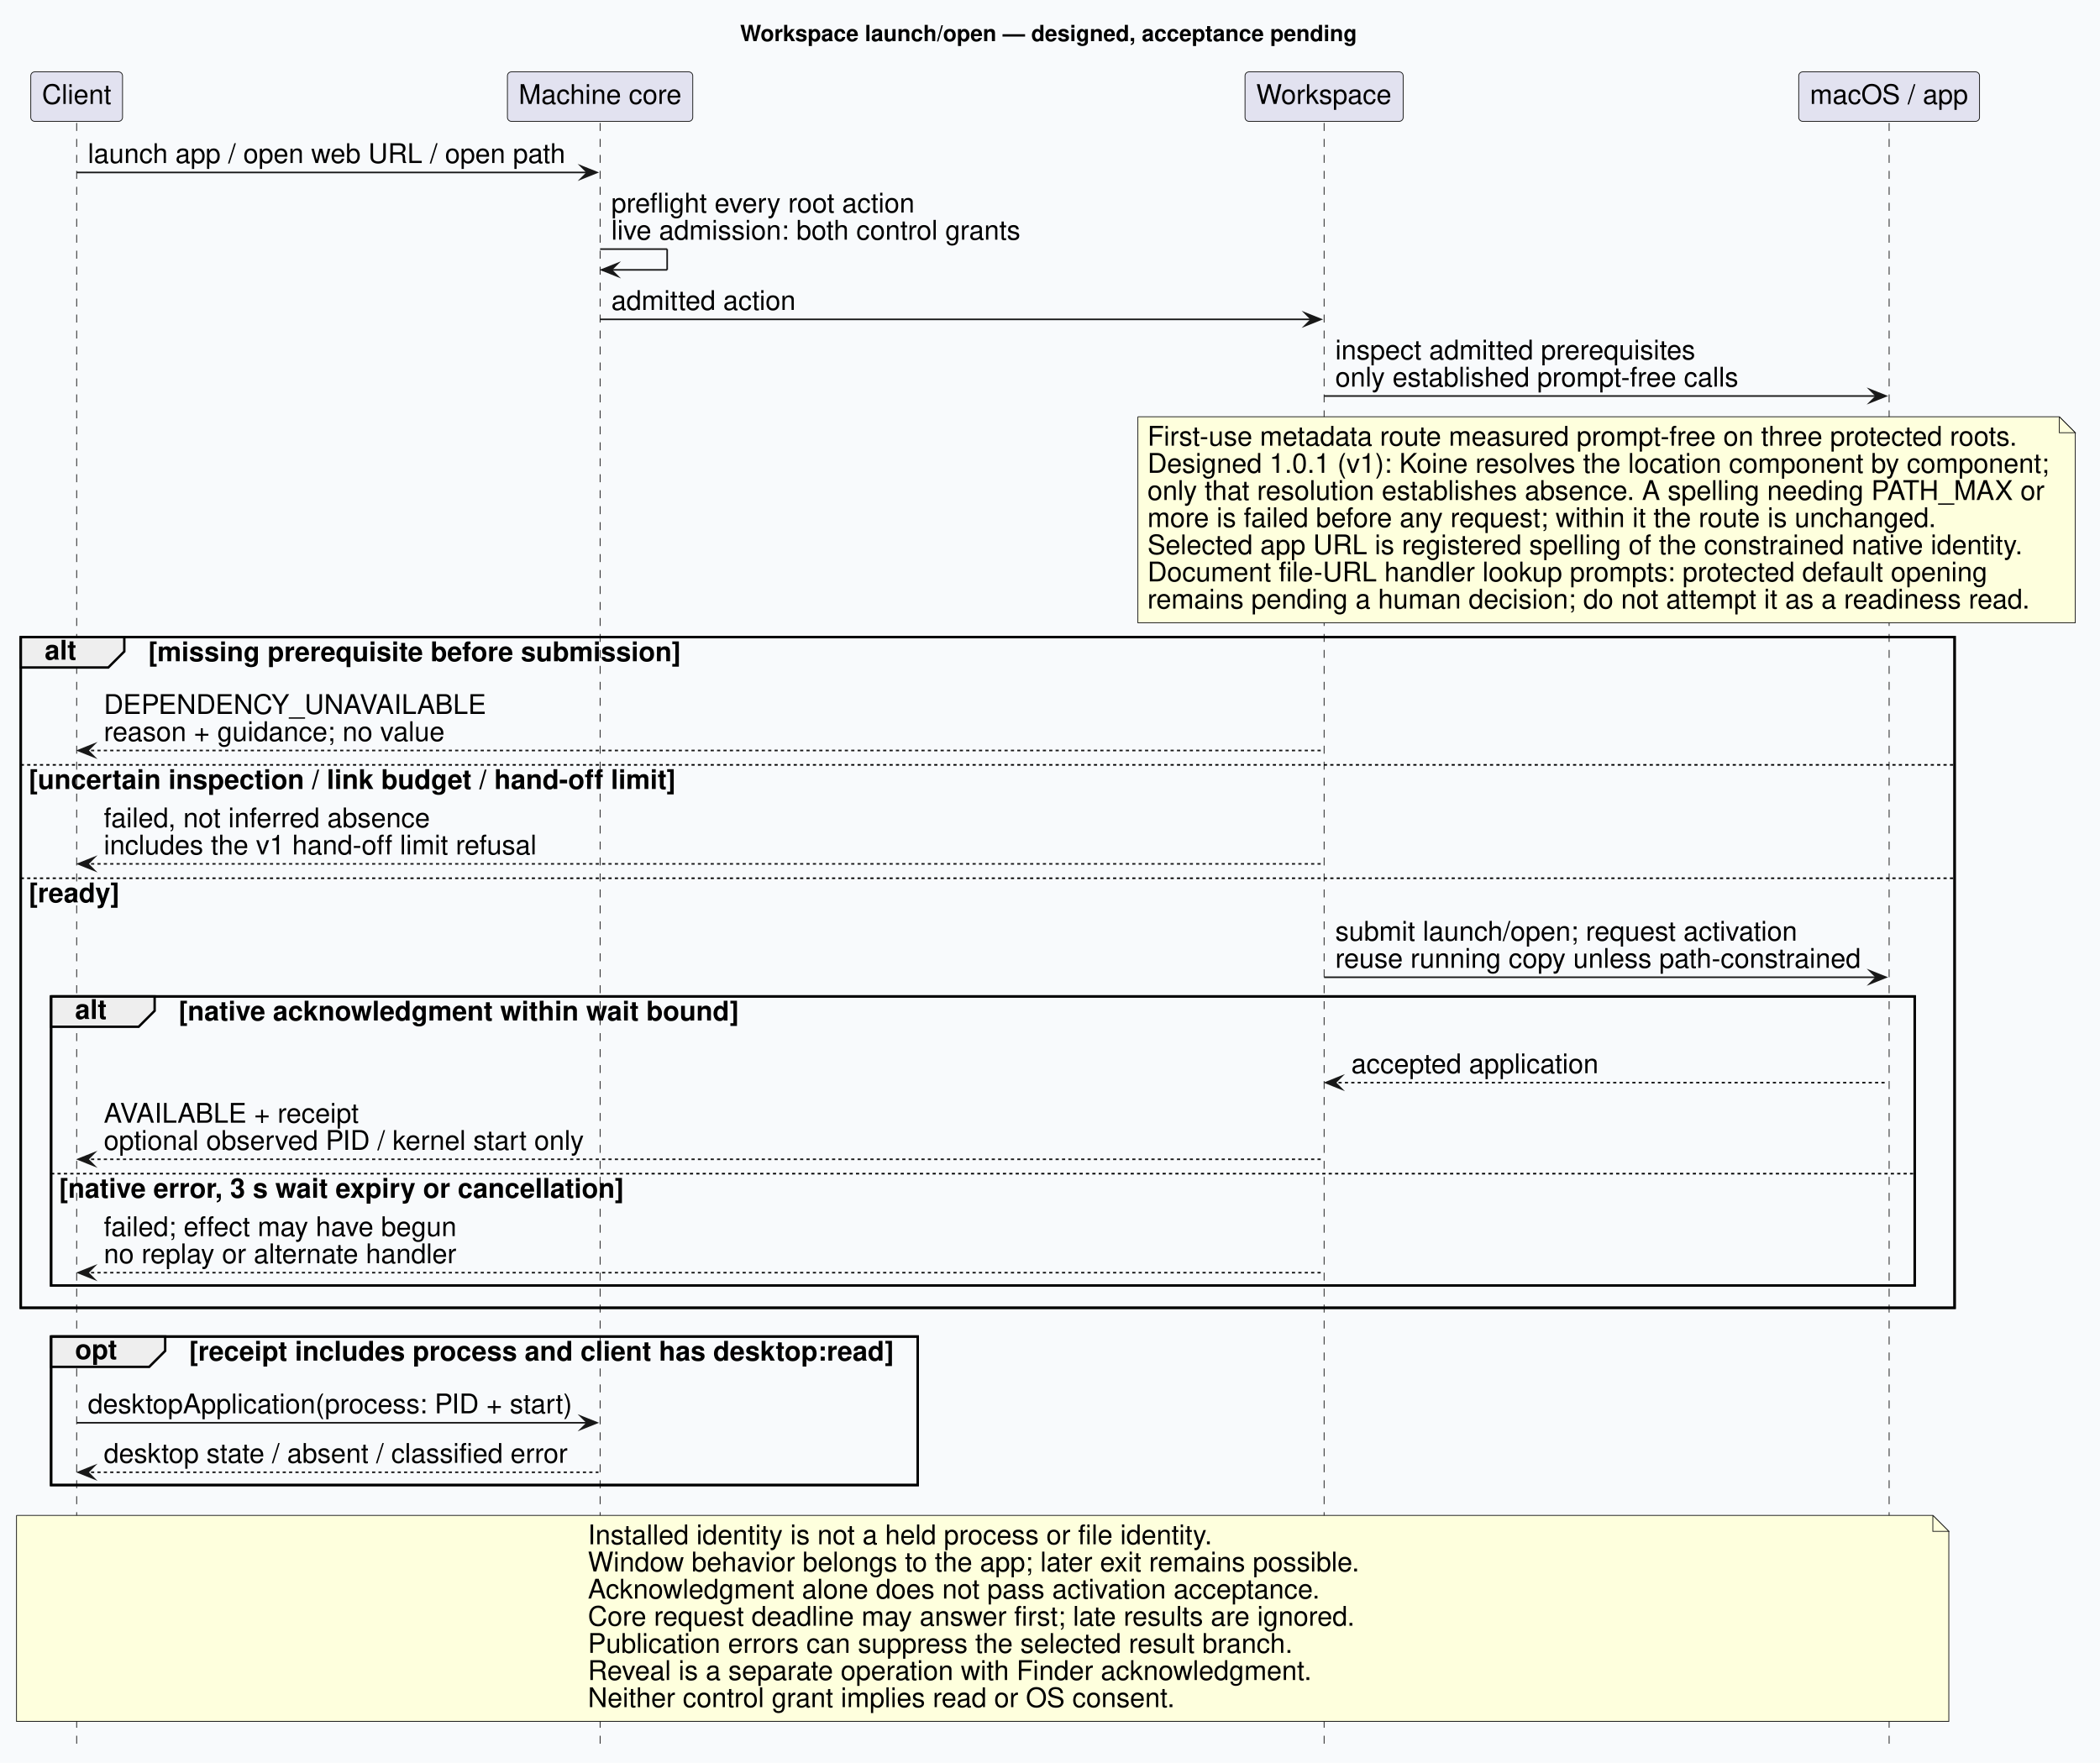
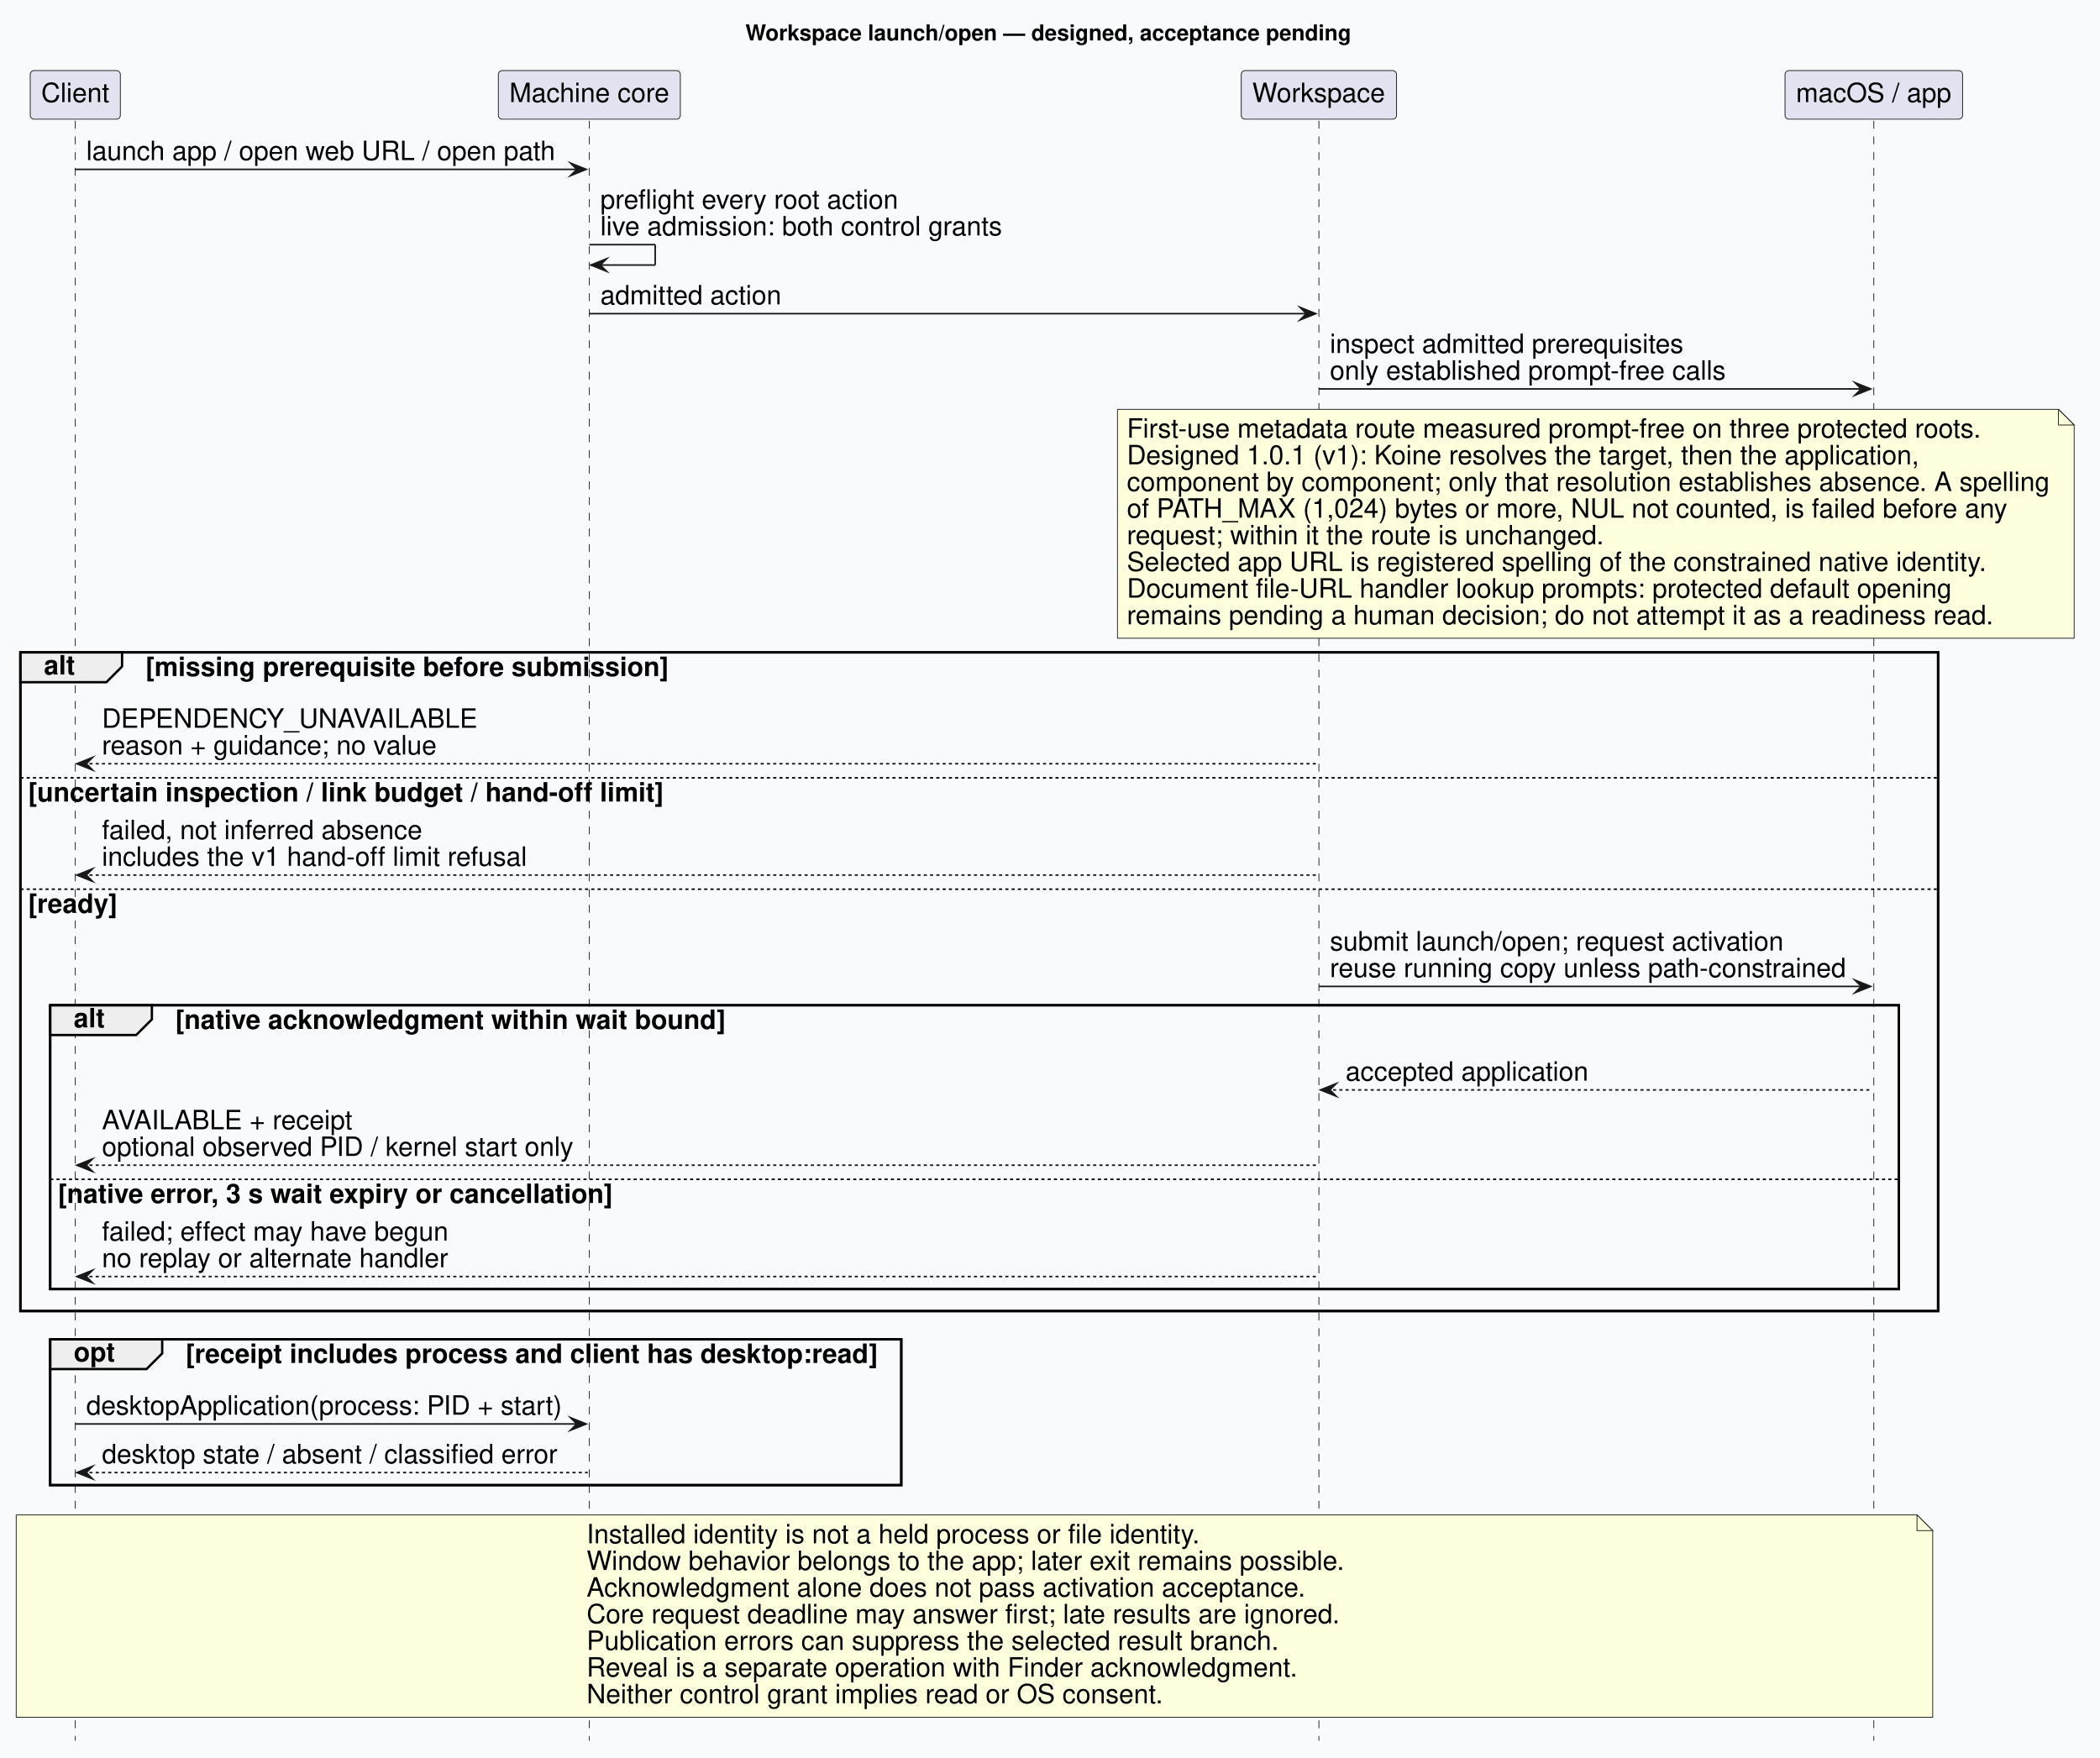
- <svg xmlns="http://www.w3.org/2000/svg" version="1.1" data-diagram-type="SEQUENCE" style="width:1315px;height:1104px;background:#F8FAFC;" width="1315px" height="1104px" viewBox="0 0 1315 1104" zoomAndPan="magnify" preserveAspectRatio="none" contentStyleType="text/css">
+ <svg xmlns="http://www.w3.org/2000/svg" version="1.1" data-diagram-type="SEQUENCE" style="width:1339px;height:1121px;background:#F8FAFC;" width="1339px" height="1121px" viewBox="0 0 1339 1121" zoomAndPan="magnify" preserveAspectRatio="none" contentStyleType="text/css">
  <defs />
  <g font-family="sans-serif" lengthAdjust="spacing">
-     <rect x="0" y="0" width="1315" height="1104" fill="#F8FAFC" style="stroke:none;" />
+     <rect x="0" y="0" width="1339" height="1121" fill="#F8FAFC" style="stroke:none;" />
    <g class="title" data-source-line="6">
-       <text x="463.466" y="25.78" fill="#000" font-size="14" textLength="386.641" font-weight="700" font-family="Helvetica">Workspace launch/open — designed, acceptance pending</text>
+       <text x="475.287" y="25.78" fill="#000" font-size="14" textLength="386.641" font-weight="700" font-family="Helvetica">Workspace launch/open — designed, acceptance pending</text>
    </g>
-     <rect x="13" y="399" width="1210.953" height="420" fill="none" style="stroke:#000;stroke-width:1.5;" />
-     <rect x="32" y="624" width="1166.953" height="181" fill="none" style="stroke:#000;stroke-width:1.5;" />
-     <rect x="32" y="837" width="542.67" height="93" fill="none" style="stroke:#000;stroke-width:1.5;" />
+     <rect x="13" y="416" width="1222.774" height="420" fill="none" style="stroke:#000;stroke-width:1.5;" />
+     <rect x="32" y="641" width="1178.774" height="181" fill="none" style="stroke:#000;stroke-width:1.5;" />
+     <rect x="32" y="854" width="542.67" height="93" fill="none" style="stroke:#000;stroke-width:1.5;" />
    <g>
-       <rect x="44.5" y="77" width="8" height="1016" fill="#000" fill-opacity="0" />
-       <line x1="48" y1="77" x2="48" y2="1093" style="stroke:#181818;stroke-width:0.5;stroke-dasharray:5,5;" />
+       <rect x="44.5" y="77" width="8" height="1033" fill="#000" fill-opacity="0" />
+       <line x1="48" y1="77" x2="48" y2="1110" style="stroke:#181818;stroke-width:0.5;stroke-dasharray:5,5;" />
    </g>
    <g>
-       <rect x="372.275" y="77" width="8" height="1016" fill="#000" fill-opacity="0" />
-       <line x1="375.775" y1="77" x2="375.775" y2="1093" style="stroke:#181818;stroke-width:0.5;stroke-dasharray:5,5;" />
+       <rect x="372.275" y="77" width="8" height="1033" fill="#000" fill-opacity="0" />
+       <line x1="375.775" y1="77" x2="375.775" y2="1110" style="stroke:#181818;stroke-width:0.5;stroke-dasharray:5,5;" />
    </g>
    <g>
-       <rect x="825.639" y="77" width="8" height="1016" fill="#000" fill-opacity="0" />
-       <line x1="829.139" y1="77" x2="829.139" y2="1093" style="stroke:#181818;stroke-width:0.5;stroke-dasharray:5,5;" />
+       <rect x="837.459" y="77" width="8" height="1033" fill="#000" fill-opacity="0" />
+       <line x1="840.959" y1="77" x2="840.959" y2="1110" style="stroke:#181818;stroke-width:0.5;stroke-dasharray:5,5;" />
    </g>
    <g>
-       <rect x="1179.453" y="77" width="8" height="1016" fill="#000" fill-opacity="0" />
-       <line x1="1182.953" y1="77" x2="1182.953" y2="1093" style="stroke:#181818;stroke-width:0.5;stroke-dasharray:5,5;" />
+       <rect x="1191.274" y="77" width="8" height="1033" fill="#000" fill-opacity="0" />
+       <line x1="1194.774" y1="77" x2="1194.774" y2="1110" style="stroke:#181818;stroke-width:0.5;stroke-dasharray:5,5;" />
    </g>
    <rect x="19.269" y="45" width="57.463" height="31" fill="#E2E2F0" style="stroke:#181818;stroke-width:0.5;" rx="2.5" ry="2.5" />
    <text x="26.269" y="65.09" fill="#000" font-size="17" textLength="43.463" font-family="Helvetica">Client</text>
    <rect x="317.75" y="45" width="116.05" height="31" fill="#E2E2F0" style="stroke:#181818;stroke-width:0.5;" rx="2.5" ry="2.5" />
    <text x="324.75" y="65.09" fill="#000" font-size="17" textLength="102.05" font-family="Helvetica">Machine core</text>
-     <rect x="779.626" y="45" width="99.025" height="31" fill="#E2E2F0" style="stroke:#181818;stroke-width:0.5;" rx="2.5" ry="2.5" />
-     <text x="786.626" y="65.09" fill="#000" font-size="17" textLength="85.025" font-family="Helvetica">Workspace</text>
-     <rect x="1126.348" y="45" width="113.211" height="31" fill="#E2E2F0" style="stroke:#181818;stroke-width:0.5;" rx="2.5" ry="2.5" />
-     <text x="1133.348" y="65.09" fill="#000" font-size="17" textLength="99.211" font-family="Helvetica">macOS / app</text>
+     <rect x="791.446" y="45" width="99.025" height="31" fill="#E2E2F0" style="stroke:#181818;stroke-width:0.5;" rx="2.5" ry="2.5" />
+     <text x="798.446" y="65.09" fill="#000" font-size="17" textLength="85.025" font-family="Helvetica">Workspace</text>
+     <rect x="1138.168" y="45" width="113.211" height="31" fill="#E2E2F0" style="stroke:#181818;stroke-width:0.5;" rx="2.5" ry="2.5" />
+     <text x="1145.168" y="65.09" fill="#000" font-size="17" textLength="99.211" font-family="Helvetica">macOS / app</text>
    <polygon points="363.775,104,373.775,108,363.775,112,367.775,108" fill="#181818" style="stroke:#181818;stroke-width:1;stroke-linejoin:miter;stroke-miterlimit:10;" />
    <line x1="48" y1="108" x2="369.775" y2="108" style="stroke:#181818;stroke-width:1;" />
    <text x="55" y="102.09" fill="#000" font-size="17" textLength="299.608" font-family="Helvetica">launch app / open web URL / open path</text>
    <line x1="375.775" y1="156" x2="417.775" y2="156" style="stroke:#181818;stroke-width:1;" />
    <line x1="417.775" y1="156" x2="417.775" y2="169" style="stroke:#181818;stroke-width:1;" />
    <line x1="376.775" y1="169" x2="417.775" y2="169" style="stroke:#181818;stroke-width:1;" />
    <polygon points="386.775,165,376.775,169,386.775,173,382.775,169" fill="#181818" style="stroke:#181818;stroke-width:1;stroke-linejoin:miter;stroke-miterlimit:10;" />
    <text x="382.775" y="133.09" fill="#000" font-size="17" textLength="190.876" font-family="Helvetica">preflight every root action</text>
    <text x="382.775" y="150.09" fill="#000" font-size="17" textLength="257.017" font-family="Helvetica">live admission: both control grants</text>
-     <polygon points="817.139,196,827.139,200,817.139,204,821.139,200" fill="#181818" style="stroke:#181818;stroke-width:1;stroke-linejoin:miter;stroke-miterlimit:10;" />
-     <line x1="375.775" y1="200" x2="823.139" y2="200" style="stroke:#181818;stroke-width:1;" />
+     <polygon points="828.959,196,838.959,200,828.959,204,832.959,200" fill="#181818" style="stroke:#181818;stroke-width:1;stroke-linejoin:miter;stroke-miterlimit:10;" />
+     <line x1="375.775" y1="200" x2="834.959" y2="200" style="stroke:#181818;stroke-width:1;" />
    <text x="382.775" y="194.09" fill="#000" font-size="17" textLength="115.29" font-family="Helvetica">admitted action</text>
-     <polygon points="1170.953,244,1180.953,248,1170.953,252,1174.953,248" fill="#181818" style="stroke:#181818;stroke-width:1;stroke-linejoin:miter;stroke-miterlimit:10;" />
-     <line x1="829.139" y1="248" x2="1176.953" y2="248" style="stroke:#181818;stroke-width:1;" />
-     <text x="836.139" y="225.09" fill="#000" font-size="17" textLength="225.839" font-family="Helvetica">inspect admitted prerequisites</text>
-     <text x="836.139" y="242.09" fill="#000" font-size="17" textLength="253.232" font-family="Helvetica">only established prompt-free calls</text>
-     <path d="M712.518,261 L712.518,390 L1299.518,390 L1299.518,271 L1289.518,261 L712.518,261" style="stroke:#181818;stroke-width:0.5;" fill="#FEFFDD" />
-     <path d="M1289.518,261 L1289.518,271 L1299.518,271 L1289.518,261" style="stroke:#181818;stroke-width:0.5;" fill="#FEFFDD" />
+     <polygon points="1182.774,244,1192.774,248,1182.774,252,1186.774,248" fill="#181818" style="stroke:#181818;stroke-width:1;stroke-linejoin:miter;stroke-miterlimit:10;" />
+     <line x1="840.959" y1="248" x2="1188.774" y2="248" style="stroke:#181818;stroke-width:1;" />
+     <text x="847.959" y="225.09" fill="#000" font-size="17" textLength="225.839" font-family="Helvetica">inspect admitted prerequisites</text>
+     <text x="847.959" y="242.09" fill="#000" font-size="17" textLength="253.232" font-family="Helvetica">only established prompt-free calls</text>
+     <path d="M712.518,261 L712.518,407 L1322.518,407 L1322.518,271 L1312.518,261 L712.518,261" style="stroke:#181818;stroke-width:0.5;" fill="#FEFFDD" />
+     <path d="M1312.518,261 L1312.518,271 L1322.518,271 L1312.518,261" style="stroke:#181818;stroke-width:0.5;" fill="#FEFFDD" />
    <text x="718.518" y="279.09" fill="#000" font-size="17" textLength="548.042" font-family="Helvetica">First-use metadata route measured prompt-free on three protected roots.</text>
-     <text x="718.518" y="296.09" fill="#000" font-size="17" textLength="566.055" font-family="Helvetica">Designed 1.0.1 (v1): Koine resolves the location component by component;</text>
-     <text x="718.518" y="313.09" fill="#000" font-size="17" textLength="566.047" font-family="Helvetica">only that resolution establishes absence. A spelling needing PATH_MAX or</text>
-     <text x="718.518" y="330.09" fill="#000" font-size="17" textLength="496.121" font-family="Helvetica">more is failed before any request; within it the route is unchanged.</text>
-     <text x="718.518" y="347.09" fill="#000" font-size="17" textLength="550.931" font-family="Helvetica">Selected app URL is registered spelling of the constrained native identity.</text>
-     <text x="718.518" y="364.09" fill="#000" font-size="17" textLength="527.307" font-family="Helvetica">Document file-URL handler lookup prompts: protected default opening</text>
-     <text x="718.518" y="381.09" fill="#000" font-size="17" textLength="553.778" font-family="Helvetica">remains pending a human decision; do not attempt it as a readiness read.</text>
-     <path d="M13,399 L77.839,399 L77.839,408 L67.839,418 L13,418 L13,399" style="stroke:#000;stroke-width:1.5;" fill="#EEE" />
-     <rect x="13" y="399" width="1210.953" height="420" fill="none" style="stroke:#000;stroke-width:1.5;" />
-     <text x="28" y="413.09" fill="#000" font-size="17" textLength="19.839" font-weight="700" font-family="Helvetica">alt</text>
-     <text x="92.839" y="414.09" fill="#000" font-size="17" textLength="333.459" font-weight="700" font-family="Helvetica">[missing prerequisite before submission]</text>
-     <polygon points="59,466,49,470,59,474,55,470" fill="#181818" style="stroke:#181818;stroke-width:1;stroke-linejoin:miter;stroke-miterlimit:10;" />
-     <line x1="53" y1="470" x2="828.139" y2="470" style="stroke:#181818;stroke-width:1;stroke-dasharray:2,2;" />
-     <text x="65" y="447.09" fill="#000" font-size="17" textLength="243.752" font-family="Helvetica">DEPENDENCY_UNAVAILABLE</text>
-     <text x="65" y="464.09" fill="#000" font-size="17" textLength="214.077" font-family="Helvetica">reason + guidance; no value</text>
-     <line x1="13" y1="479" x2="1223.953" y2="479" style="stroke:#000;stroke-width:1;stroke-dasharray:2,2;" />
-     <text x="18" y="494.09" fill="#000" font-size="17" textLength="404.215" font-weight="700" font-family="Helvetica">[uncertain inspection / link budget / hand-off limit]</text>
-     <polygon points="59,537,49,541,59,545,55,541" fill="#181818" style="stroke:#181818;stroke-width:1;stroke-linejoin:miter;stroke-miterlimit:10;" />
-     <line x1="53" y1="541" x2="828.139" y2="541" style="stroke:#181818;stroke-width:1;stroke-dasharray:2,2;" />
-     <text x="65" y="518.09" fill="#000" font-size="17" textLength="205.079" font-family="Helvetica">failed, not inferred absence</text>
-     <text x="65" y="535.09" fill="#000" font-size="17" textLength="271.195" font-family="Helvetica">includes the v1 hand-off limit refusal</text>
-     <line x1="13" y1="550" x2="1223.953" y2="550" style="stroke:#000;stroke-width:1;stroke-dasharray:2,2;" />
-     <text x="18" y="565.09" fill="#000" font-size="17" textLength="56.686" font-weight="700" font-family="Helvetica">[ready]</text>
-     <polygon points="1170.953,608,1180.953,612,1170.953,616,1174.953,612" fill="#181818" style="stroke:#181818;stroke-width:1;stroke-linejoin:miter;stroke-miterlimit:10;" />
-     <line x1="829.139" y1="612" x2="1176.953" y2="612" style="stroke:#181818;stroke-width:1;" />
-     <text x="836.139" y="589.09" fill="#000" font-size="17" textLength="290.121" font-family="Helvetica">submit launch/open; request activation</text>
-     <text x="836.139" y="606.09" fill="#000" font-size="17" textLength="329.815" font-family="Helvetica">reuse running copy unless path-constrained</text>
-     <path d="M32,624 L96.839,624 L96.839,633 L86.839,643 L32,643 L32,624" style="stroke:#000;stroke-width:1.5;" fill="#EEE" />
-     <rect x="32" y="624" width="1166.953" height="181" fill="none" style="stroke:#000;stroke-width:1.5;" />
-     <text x="47" y="638.09" fill="#000" font-size="17" textLength="19.839" font-weight="700" font-family="Helvetica">alt</text>
-     <text x="111.839" y="639.09" fill="#000" font-size="17" textLength="351.347" font-weight="700" font-family="Helvetica">[native acknowledgment within wait bound]</text>
-     <polygon points="840.139,674,830.139,678,840.139,682,836.139,678" fill="#181818" style="stroke:#181818;stroke-width:1;stroke-linejoin:miter;stroke-miterlimit:10;" />
-     <line x1="834.139" y1="678" x2="1181.953" y2="678" style="stroke:#181818;stroke-width:1;stroke-dasharray:2,2;" />
-     <text x="846.139" y="672.09" fill="#000" font-size="17" textLength="155" font-family="Helvetica">accepted application</text>
-     <polygon points="59,722,49,726,59,730,55,726" fill="#181818" style="stroke:#181818;stroke-width:1;stroke-linejoin:miter;stroke-miterlimit:10;" />
-     <line x1="53" y1="726" x2="828.139" y2="726" style="stroke:#181818;stroke-width:1;stroke-dasharray:2,2;" />
-     <text x="65" y="703.09" fill="#000" font-size="17" textLength="162.064" font-family="Helvetica">AVAILABLE + receipt</text>
-     <text x="65" y="720.09" fill="#000" font-size="17" textLength="301.435" font-family="Helvetica">optional observed PID / kernel start only</text>
-     <line x1="32" y1="735" x2="1198.953" y2="735" style="stroke:#000;stroke-width:1;stroke-dasharray:2,2;" />
-     <text x="37" y="750.09" fill="#000" font-size="17" textLength="355.24" font-weight="700" font-family="Helvetica">[native error, 3 s wait expiry or cancellation]</text>
-     <polygon points="59,793,49,797,59,801,55,797" fill="#181818" style="stroke:#181818;stroke-width:1;stroke-linejoin:miter;stroke-miterlimit:10;" />
-     <line x1="53" y1="797" x2="828.139" y2="797" style="stroke:#181818;stroke-width:1;stroke-dasharray:2,2;" />
-     <text x="65" y="774.09" fill="#000" font-size="17" textLength="222.087" font-family="Helvetica">failed; effect may have begun</text>
-     <text x="65" y="791.09" fill="#000" font-size="17" textLength="222.087" font-family="Helvetica">no replay or alternate handler</text>
-     <path d="M32,837 L103.43,837 L103.43,846 L93.43,856 L32,856 L32,837" style="stroke:#000;stroke-width:1.5;" fill="#EEE" />
-     <rect x="32" y="837" width="542.67" height="93" fill="none" style="stroke:#000;stroke-width:1.5;" />
-     <text x="47" y="851.09" fill="#000" font-size="17" textLength="26.43" font-weight="700" font-family="Helvetica">opt</text>
-     <text x="118.43" y="852.09" fill="#000" font-size="17" textLength="440.24" font-weight="700" font-family="Helvetica">[receipt includes process and client has desktop:read]</text>
-     <polygon points="363.775,887,373.775,891,363.775,895,367.775,891" fill="#181818" style="stroke:#181818;stroke-width:1;stroke-linejoin:miter;stroke-miterlimit:10;" />
-     <line x1="48" y1="891" x2="369.775" y2="891" style="stroke:#181818;stroke-width:1;" />
-     <text x="55" y="885.09" fill="#000" font-size="17" textLength="303.775" font-family="Helvetica">desktopApplication(process: PID + start)</text>
-     <polygon points="59,918,49,922,59,926,55,922" fill="#181818" style="stroke:#181818;stroke-width:1;stroke-linejoin:miter;stroke-miterlimit:10;" />
-     <line x1="53" y1="922" x2="374.775" y2="922" style="stroke:#181818;stroke-width:1;stroke-dasharray:2,2;" />
-     <text x="65" y="916.09" fill="#000" font-size="17" textLength="291.034" font-family="Helvetica">desktop state / absent / classified error</text>
-     <path d="M10.332,949 L10.332,1078 L1220.332,1078 L1220.332,959 L1210.332,949 L10.332,949" style="stroke:#181818;stroke-width:0.5;" fill="#FEFFDD" />
-     <path d="M1210.332,949 L1210.332,959 L1220.332,959 L1210.332,949" style="stroke:#181818;stroke-width:0.5;" fill="#FEFFDD" />
-     <text x="368.121" y="967.09" fill="#000" font-size="17" textLength="392.154" font-family="Helvetica">Installed identity is not a held process or file identity.</text>
-     <text x="368.121" y="984.09" fill="#000" font-size="17" textLength="485.712" font-family="Helvetica">Window behavior belongs to the app; later exit remains possible.</text>
-     <text x="368.121" y="1001.09" fill="#000" font-size="17" textLength="459.291" font-family="Helvetica">Acknowledgment alone does not pass activation acceptance.</text>
-     <text x="368.121" y="1018.09" fill="#000" font-size="17" textLength="482.848" font-family="Helvetica">Core request deadline may answer first; late results are ignored.</text>
-     <text x="368.121" y="1035.09" fill="#000" font-size="17" textLength="442.232" font-family="Helvetica">Publication errors can suppress the selected result branch.</text>
-     <text x="368.121" y="1052.09" fill="#000" font-size="17" textLength="455.472" font-family="Helvetica">Reveal is a separate operation with Finder acknowledgment.</text>
-     <text x="368.121" y="1069.09" fill="#000" font-size="17" textLength="368.505" font-family="Helvetica">Neither control grant implies read or OS consent.</text>
+     <text x="718.518" y="296.09" fill="#000" font-size="17" textLength="507.477" font-family="Helvetica">Designed 1.0.1 (v1): Koine resolves the target, then the application,</text>
+     <text x="718.518" y="313.09" fill="#000" font-size="17" textLength="589.696" font-family="Helvetica">component by component; only that resolution establishes absence. A spelling</text>
+     <text x="718.518" y="330.09" fill="#000" font-size="17" textLength="566.943" font-family="Helvetica">of PATH_MAX (1,024) bytes or more, NUL not counted, is failed before any</text>
+     <text x="718.518" y="347.09" fill="#000" font-size="17" textLength="305.245" font-family="Helvetica">request; within it the route is unchanged.</text>
+     <text x="718.518" y="364.09" fill="#000" font-size="17" textLength="550.931" font-family="Helvetica">Selected app URL is registered spelling of the constrained native identity.</text>
+     <text x="718.518" y="381.09" fill="#000" font-size="17" textLength="527.307" font-family="Helvetica">Document file-URL handler lookup prompts: protected default opening</text>
+     <text x="718.518" y="398.09" fill="#000" font-size="17" textLength="553.778" font-family="Helvetica">remains pending a human decision; do not attempt it as a readiness read.</text>
+     <path d="M13,416 L77.839,416 L77.839,425 L67.839,435 L13,435 L13,416" style="stroke:#000;stroke-width:1.5;" fill="#EEE" />
+     <rect x="13" y="416" width="1222.774" height="420" fill="none" style="stroke:#000;stroke-width:1.5;" />
+     <text x="28" y="430.09" fill="#000" font-size="17" textLength="19.839" font-weight="700" font-family="Helvetica">alt</text>
+     <text x="92.839" y="431.09" fill="#000" font-size="17" textLength="333.459" font-weight="700" font-family="Helvetica">[missing prerequisite before submission]</text>
+     <polygon points="59,483,49,487,59,491,55,487" fill="#181818" style="stroke:#181818;stroke-width:1;stroke-linejoin:miter;stroke-miterlimit:10;" />
+     <line x1="53" y1="487" x2="839.959" y2="487" style="stroke:#181818;stroke-width:1;stroke-dasharray:2,2;" />
+     <text x="65" y="464.09" fill="#000" font-size="17" textLength="243.752" font-family="Helvetica">DEPENDENCY_UNAVAILABLE</text>
+     <text x="65" y="481.09" fill="#000" font-size="17" textLength="214.077" font-family="Helvetica">reason + guidance; no value</text>
+     <line x1="13" y1="496" x2="1235.774" y2="496" style="stroke:#000;stroke-width:1;stroke-dasharray:2,2;" />
+     <text x="18" y="511.09" fill="#000" font-size="17" textLength="404.215" font-weight="700" font-family="Helvetica">[uncertain inspection / link budget / hand-off limit]</text>
+     <polygon points="59,554,49,558,59,562,55,558" fill="#181818" style="stroke:#181818;stroke-width:1;stroke-linejoin:miter;stroke-miterlimit:10;" />
+     <line x1="53" y1="558" x2="839.959" y2="558" style="stroke:#181818;stroke-width:1;stroke-dasharray:2,2;" />
+     <text x="65" y="535.09" fill="#000" font-size="17" textLength="205.079" font-family="Helvetica">failed, not inferred absence</text>
+     <text x="65" y="552.09" fill="#000" font-size="17" textLength="271.195" font-family="Helvetica">includes the v1 hand-off limit refusal</text>
+     <line x1="13" y1="567" x2="1235.774" y2="567" style="stroke:#000;stroke-width:1;stroke-dasharray:2,2;" />
+     <text x="18" y="582.09" fill="#000" font-size="17" textLength="56.686" font-weight="700" font-family="Helvetica">[ready]</text>
+     <polygon points="1182.774,625,1192.774,629,1182.774,633,1186.774,629" fill="#181818" style="stroke:#181818;stroke-width:1;stroke-linejoin:miter;stroke-miterlimit:10;" />
+     <line x1="840.959" y1="629" x2="1188.774" y2="629" style="stroke:#181818;stroke-width:1;" />
+     <text x="847.959" y="606.09" fill="#000" font-size="17" textLength="290.121" font-family="Helvetica">submit launch/open; request activation</text>
+     <text x="847.959" y="623.09" fill="#000" font-size="17" textLength="329.815" font-family="Helvetica">reuse running copy unless path-constrained</text>
+     <path d="M32,641 L96.839,641 L96.839,650 L86.839,660 L32,660 L32,641" style="stroke:#000;stroke-width:1.5;" fill="#EEE" />
+     <rect x="32" y="641" width="1178.774" height="181" fill="none" style="stroke:#000;stroke-width:1.5;" />
+     <text x="47" y="655.09" fill="#000" font-size="17" textLength="19.839" font-weight="700" font-family="Helvetica">alt</text>
+     <text x="111.839" y="656.09" fill="#000" font-size="17" textLength="351.347" font-weight="700" font-family="Helvetica">[native acknowledgment within wait bound]</text>
+     <polygon points="851.959,691,841.959,695,851.959,699,847.959,695" fill="#181818" style="stroke:#181818;stroke-width:1;stroke-linejoin:miter;stroke-miterlimit:10;" />
+     <line x1="845.959" y1="695" x2="1193.774" y2="695" style="stroke:#181818;stroke-width:1;stroke-dasharray:2,2;" />
+     <text x="857.959" y="689.09" fill="#000" font-size="17" textLength="155" font-family="Helvetica">accepted application</text>
+     <polygon points="59,739,49,743,59,747,55,743" fill="#181818" style="stroke:#181818;stroke-width:1;stroke-linejoin:miter;stroke-miterlimit:10;" />
+     <line x1="53" y1="743" x2="839.959" y2="743" style="stroke:#181818;stroke-width:1;stroke-dasharray:2,2;" />
+     <text x="65" y="720.09" fill="#000" font-size="17" textLength="162.064" font-family="Helvetica">AVAILABLE + receipt</text>
+     <text x="65" y="737.09" fill="#000" font-size="17" textLength="301.435" font-family="Helvetica">optional observed PID / kernel start only</text>
+     <line x1="32" y1="752" x2="1210.774" y2="752" style="stroke:#000;stroke-width:1;stroke-dasharray:2,2;" />
+     <text x="37" y="767.09" fill="#000" font-size="17" textLength="355.24" font-weight="700" font-family="Helvetica">[native error, 3 s wait expiry or cancellation]</text>
+     <polygon points="59,810,49,814,59,818,55,814" fill="#181818" style="stroke:#181818;stroke-width:1;stroke-linejoin:miter;stroke-miterlimit:10;" />
+     <line x1="53" y1="814" x2="839.959" y2="814" style="stroke:#181818;stroke-width:1;stroke-dasharray:2,2;" />
+     <text x="65" y="791.09" fill="#000" font-size="17" textLength="222.087" font-family="Helvetica">failed; effect may have begun</text>
+     <text x="65" y="808.09" fill="#000" font-size="17" textLength="222.087" font-family="Helvetica">no replay or alternate handler</text>
+     <path d="M32,854 L103.43,854 L103.43,863 L93.43,873 L32,873 L32,854" style="stroke:#000;stroke-width:1.5;" fill="#EEE" />
+     <rect x="32" y="854" width="542.67" height="93" fill="none" style="stroke:#000;stroke-width:1.5;" />
+     <text x="47" y="868.09" fill="#000" font-size="17" textLength="26.43" font-weight="700" font-family="Helvetica">opt</text>
+     <text x="118.43" y="869.09" fill="#000" font-size="17" textLength="440.24" font-weight="700" font-family="Helvetica">[receipt includes process and client has desktop:read]</text>
+     <polygon points="363.775,904,373.775,908,363.775,912,367.775,908" fill="#181818" style="stroke:#181818;stroke-width:1;stroke-linejoin:miter;stroke-miterlimit:10;" />
+     <line x1="48" y1="908" x2="369.775" y2="908" style="stroke:#181818;stroke-width:1;" />
+     <text x="55" y="902.09" fill="#000" font-size="17" textLength="303.775" font-family="Helvetica">desktopApplication(process: PID + start)</text>
+     <polygon points="59,935,49,939,59,943,55,939" fill="#181818" style="stroke:#181818;stroke-width:1;stroke-linejoin:miter;stroke-miterlimit:10;" />
+     <line x1="53" y1="939" x2="374.775" y2="939" style="stroke:#181818;stroke-width:1;stroke-dasharray:2,2;" />
+     <text x="65" y="933.09" fill="#000" font-size="17" textLength="291.034" font-family="Helvetica">desktop state / absent / classified error</text>
+     <path d="M10.332,966 L10.332,1095 L1232.332,1095 L1232.332,976 L1222.332,966 L10.332,966" style="stroke:#181818;stroke-width:0.5;" fill="#FEFFDD" />
+     <path d="M1222.332,966 L1222.332,976 L1232.332,976 L1222.332,966" style="stroke:#181818;stroke-width:0.5;" fill="#FEFFDD" />
+     <text x="374.031" y="984.09" fill="#000" font-size="17" textLength="392.154" font-family="Helvetica">Installed identity is not a held process or file identity.</text>
+     <text x="374.031" y="1001.09" fill="#000" font-size="17" textLength="485.712" font-family="Helvetica">Window behavior belongs to the app; later exit remains possible.</text>
+     <text x="374.031" y="1018.09" fill="#000" font-size="17" textLength="459.291" font-family="Helvetica">Acknowledgment alone does not pass activation acceptance.</text>
+     <text x="374.031" y="1035.09" fill="#000" font-size="17" textLength="482.848" font-family="Helvetica">Core request deadline may answer first; late results are ignored.</text>
+     <text x="374.031" y="1052.09" fill="#000" font-size="17" textLength="442.232" font-family="Helvetica">Publication errors can suppress the selected result branch.</text>
+     <text x="374.031" y="1069.09" fill="#000" font-size="17" textLength="455.472" font-family="Helvetica">Reveal is a separate operation with Finder acknowledgment.</text>
+     <text x="374.031" y="1086.09" fill="#000" font-size="17" textLength="368.505" font-family="Helvetica">Neither control grant implies read or OS consent.</text>
  </g>
</svg>
